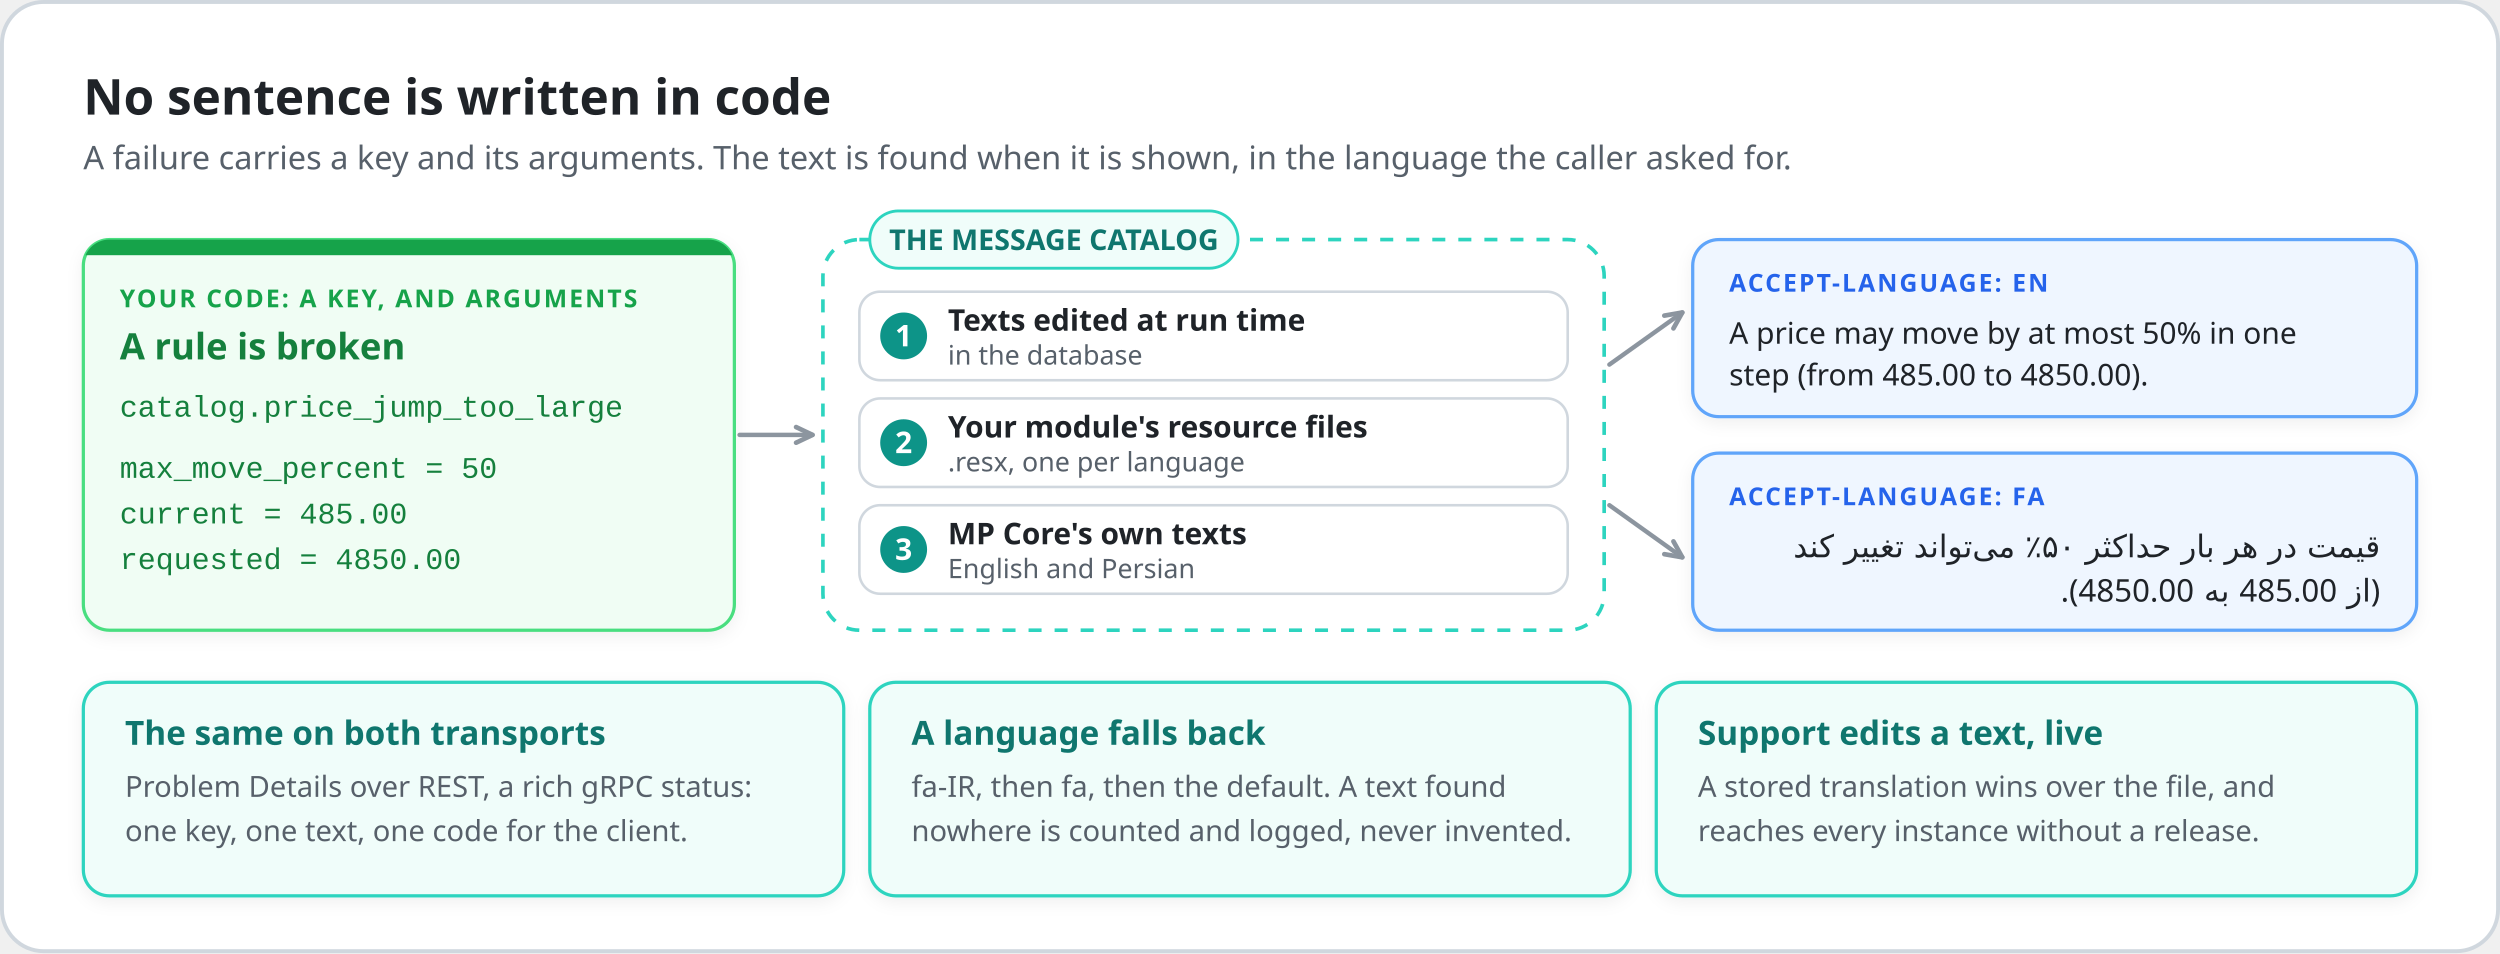
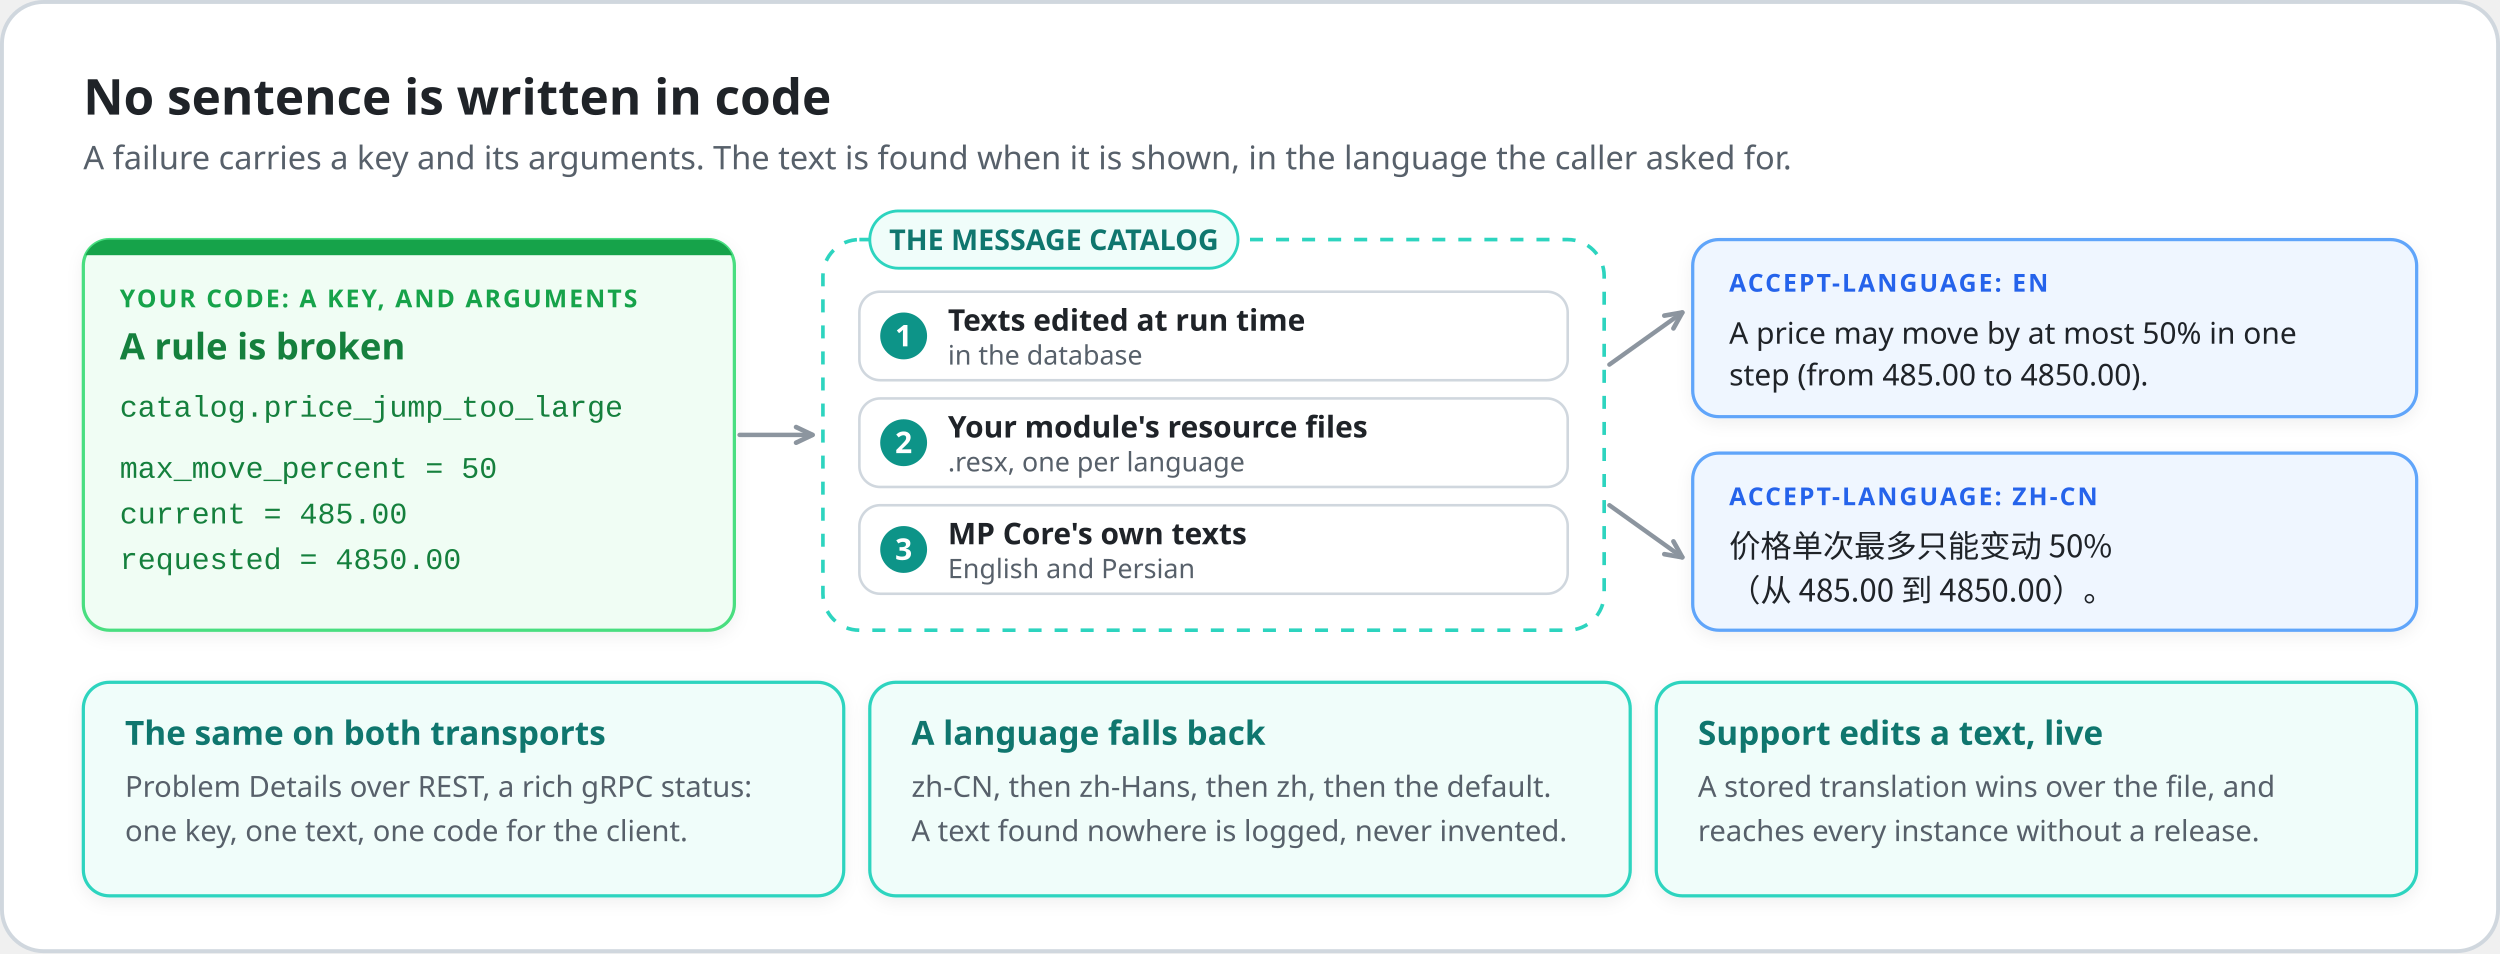
<svg xmlns="http://www.w3.org/2000/svg" viewBox="0 0 960 366" width="960" height="366" role="img" aria-label="Localization: a key and arguments become a text in the caller's language, from three sources">
  <defs>
    <filter id="shadow" x="-10%" y="-10%" width="120%" height="130%">
      <feDropShadow dx="0" dy="2" stdDeviation="3" flood-color="#1f2328" flood-opacity="0.06" />
    </filter>
  </defs>
  <rect x="0.75" y="0.75" width="958.5" height="364.5" rx="16" fill="#ffffff" stroke="#d0d7de" stroke-width="1.5" />
  <text x="32" y="44" font-family="-apple-system, BlinkMacSystemFont, 'Segoe UI', 'Noto Sans', Helvetica, Arial, sans-serif" font-size="19" font-weight="700" fill="#1f2328" text-anchor="start">No sentence is written in code</text>
  <text x="32" y="65" font-family="-apple-system, BlinkMacSystemFont, 'Segoe UI', 'Noto Sans', Helvetica, Arial, sans-serif" font-size="12.5" font-weight="400" fill="#57606a" text-anchor="start">A failure carries a key and its arguments. The text is found when it is shown, in the language the caller asked for.</text>
  <rect x="32" y="92" width="250" height="150" rx="10" fill="#f0fdf4" stroke="#4ade80" stroke-width="1.25" filter="url(#shadow)" />
  <clipPath id="clip3">
    <rect x="32" y="92" width="250" height="150" rx="10" />
  </clipPath>
  <rect x="32" y="92" width="250" height="6" fill="#16a34a" clip-path="url(#clip3)" />
  <text x="46" y="118" font-family="-apple-system, BlinkMacSystemFont, 'Segoe UI', 'Noto Sans', Helvetica, Arial, sans-serif" font-size="9.5" font-weight="700" fill="#16a34a" text-anchor="start" letter-spacing="0.8">YOUR CODE: A KEY, AND ARGUMENTS</text>
  <text x="46" y="138" font-family="-apple-system, BlinkMacSystemFont, 'Segoe UI', 'Noto Sans', Helvetica, Arial, sans-serif" font-size="14" font-weight="700" fill="#15803d" text-anchor="start">A rule is broken</text>
  <text x="46" y="160" font-family="ui-monospace, SFMono-Regular, 'SF Mono', Menlo, Consolas, 'Liberation Mono', monospace" font-size="11.5" font-weight="400" fill="#15803d" text-anchor="start">catalog.price_jump_too_large</text>
  <text x="46" y="183.5" font-family="ui-monospace, SFMono-Regular, 'SF Mono', Menlo, Consolas, 'Liberation Mono', monospace" font-size="11.5" font-weight="400" fill="#15803d" text-anchor="start">max_move_percent = 50</text>
  <text x="46" y="201.0" font-family="ui-monospace, SFMono-Regular, 'SF Mono', Menlo, Consolas, 'Liberation Mono', monospace" font-size="11.5" font-weight="400" fill="#15803d" text-anchor="start">current = 485.00</text>
  <text x="46" y="218.5" font-family="ui-monospace, SFMono-Regular, 'SF Mono', Menlo, Consolas, 'Liberation Mono', monospace" font-size="11.5" font-weight="400" fill="#15803d" text-anchor="start">requested = 4850.00</text>
  <path d="M 284 167 L 312 167" fill="none" stroke="#8c959f" stroke-width="1.7" stroke-linecap="round" stroke-linejoin="round" />
  <path d="M 305.7 170.0 L 312 167 L 305.7 164.0" fill="none" stroke="#8c959f" stroke-width="1.8" stroke-linecap="round" stroke-linejoin="round" />
  <rect x="316" y="92" width="300" height="150" rx="14" fill="none" stroke="#2dd4bf" stroke-width="1.4" stroke-dasharray="5 5" />
  <rect x="334" y="81" width="141.4" height="22" rx="6" fill="#ffffff" stroke="none" stroke-width="1.25" />
  <rect x="334" y="81" width="141.4" height="22" rx="11" fill="#f0fdfa" stroke="#2dd4bf" stroke-width="1.1" />
  <text x="404.7" y="96" font-family="-apple-system, BlinkMacSystemFont, 'Segoe UI', 'Noto Sans', Helvetica, Arial, sans-serif" font-size="11" font-weight="700" fill="#0f766e" text-anchor="middle">THE MESSAGE CATALOG</text>
  <rect x="330" y="112" width="272" height="34" rx="8" fill="#ffffff" stroke="#d0d7de" stroke-width="1" />
  <circle cx="347" cy="129" r="9" fill="#0d9488" />
  <text x="347" y="133" font-family="-apple-system, BlinkMacSystemFont, 'Segoe UI', 'Noto Sans', Helvetica, Arial, sans-serif" font-size="11.5" font-weight="700" fill="#ffffff" text-anchor="middle">1</text>
  <text x="364" y="127" font-family="-apple-system, BlinkMacSystemFont, 'Segoe UI', 'Noto Sans', Helvetica, Arial, sans-serif" font-size="11.5" font-weight="700" fill="#1f2328" text-anchor="start">Texts edited at run time</text>
  <text x="364" y="140" font-family="-apple-system, BlinkMacSystemFont, 'Segoe UI', 'Noto Sans', Helvetica, Arial, sans-serif" font-size="10.3" font-weight="400" fill="#57606a" text-anchor="start">in the database</text>
  <rect x="330" y="153" width="272" height="34" rx="8" fill="#ffffff" stroke="#d0d7de" stroke-width="1" />
  <circle cx="347" cy="170" r="9" fill="#0d9488" />
  <text x="347" y="174" font-family="-apple-system, BlinkMacSystemFont, 'Segoe UI', 'Noto Sans', Helvetica, Arial, sans-serif" font-size="11.5" font-weight="700" fill="#ffffff" text-anchor="middle">2</text>
  <text x="364" y="168" font-family="-apple-system, BlinkMacSystemFont, 'Segoe UI', 'Noto Sans', Helvetica, Arial, sans-serif" font-size="11.5" font-weight="700" fill="#1f2328" text-anchor="start">Your module's resource files</text>
  <text x="364" y="181" font-family="-apple-system, BlinkMacSystemFont, 'Segoe UI', 'Noto Sans', Helvetica, Arial, sans-serif" font-size="10.3" font-weight="400" fill="#57606a" text-anchor="start">.resx, one per language</text>
  <rect x="330" y="194" width="272" height="34" rx="8" fill="#ffffff" stroke="#d0d7de" stroke-width="1" />
  <circle cx="347" cy="211" r="9" fill="#0d9488" />
  <text x="347" y="215" font-family="-apple-system, BlinkMacSystemFont, 'Segoe UI', 'Noto Sans', Helvetica, Arial, sans-serif" font-size="11.5" font-weight="700" fill="#ffffff" text-anchor="middle">3</text>
  <text x="364" y="209" font-family="-apple-system, BlinkMacSystemFont, 'Segoe UI', 'Noto Sans', Helvetica, Arial, sans-serif" font-size="11.5" font-weight="700" fill="#1f2328" text-anchor="start">MP Core's own texts</text>
  <text x="364" y="222" font-family="-apple-system, BlinkMacSystemFont, 'Segoe UI', 'Noto Sans', Helvetica, Arial, sans-serif" font-size="10.3" font-weight="400" fill="#57606a" text-anchor="start">English and Persian</text>
  <path d="M 618 140 L 646 120" fill="none" stroke="#8c959f" stroke-width="1.7" stroke-linecap="round" stroke-linejoin="round" />
  <path d="M 642.6 126.1 L 646 120 L 639.1 121.2" fill="none" stroke="#8c959f" stroke-width="1.8" stroke-linecap="round" stroke-linejoin="round" />
  <path d="M 618 194 L 646 214" fill="none" stroke="#8c959f" stroke-width="1.7" stroke-linecap="round" stroke-linejoin="round" />
  <path d="M 639.1 212.8 L 646 214 L 642.6 207.9" fill="none" stroke="#8c959f" stroke-width="1.8" stroke-linecap="round" stroke-linejoin="round" />
  <rect x="650" y="92" width="278" height="68" rx="10" fill="#eff6ff" stroke="#60a5fa" stroke-width="1.25" filter="url(#shadow)" />
  <text x="664" y="112" font-family="-apple-system, BlinkMacSystemFont, 'Segoe UI', 'Noto Sans', Helvetica, Arial, sans-serif" font-size="9.5" font-weight="700" fill="#2563eb" text-anchor="start" letter-spacing="0.8">ACCEPT-LANGUAGE: EN</text>
  <text x="664" y="132" font-family="-apple-system, BlinkMacSystemFont, 'Segoe UI', 'Noto Sans', Helvetica, Arial, sans-serif" font-size="11.5" font-weight="400" fill="#1f2328" text-anchor="start">A price may move by at most 50% in one</text>
  <text x="664" y="148" font-family="-apple-system, BlinkMacSystemFont, 'Segoe UI', 'Noto Sans', Helvetica, Arial, sans-serif" font-size="11.5" font-weight="400" fill="#1f2328" text-anchor="start">step (from 485.00 to 4850.00).</text>
  <rect x="650" y="174" width="278" height="68" rx="10" fill="#eff6ff" stroke="#60a5fa" stroke-width="1.25" filter="url(#shadow)" />
-   <text x="664" y="194" font-family="-apple-system, BlinkMacSystemFont, 'Segoe UI', 'Noto Sans', Helvetica, Arial, sans-serif" font-size="9.5" font-weight="700" fill="#2563eb" text-anchor="start" letter-spacing="0.8">ACCEPT-LANGUAGE: FA</text>
-   <text x="914" y="214" font-family="Vazirmatn, Tahoma, 'Segoe UI', 'Geeza Pro', sans-serif" font-size="12" fill="#1f2328" text-anchor="start" direction="rtl">قیمت در هر بار حداکثر ۵۰٪ می‌تواند تغییر کند</text>
-   <text x="914" y="231" font-family="Vazirmatn, Tahoma, 'Segoe UI', 'Geeza Pro', sans-serif" font-size="12" fill="#1f2328" text-anchor="start" direction="rtl">(از 485.00 به 4850.00).</text>
+   <text x="664" y="194" font-family="-apple-system, BlinkMacSystemFont, 'Segoe UI', 'Noto Sans', Helvetica, Arial, sans-serif" font-size="9.5" font-weight="700" fill="#2563eb" text-anchor="start" letter-spacing="0.8">ACCEPT-LANGUAGE: ZH-CN</text>
+   <text x="664" y="214" font-family="'PingFang SC', 'Microsoft YaHei', 'Noto Sans CJK SC', 'Source Han Sans SC', sans-serif" font-size="12" fill="#1f2328">价格单次最多只能变动 50%</text>
+   <text x="664" y="231" font-family="'PingFang SC', 'Microsoft YaHei', 'Noto Sans CJK SC', 'Source Han Sans SC', sans-serif" font-size="12" fill="#1f2328">（从 485.00 到 4850.00）。</text>
  <rect x="32" y="262" width="292" height="82" rx="10" fill="#f0fdfa" stroke="#2dd4bf" stroke-width="1.25" filter="url(#shadow)" />
  <text x="48" y="286" font-family="-apple-system, BlinkMacSystemFont, 'Segoe UI', 'Noto Sans', Helvetica, Arial, sans-serif" font-size="12.8" font-weight="700" fill="#0f766e" text-anchor="start">The same on both transports</text>
  <text x="48" y="306" font-family="-apple-system, BlinkMacSystemFont, 'Segoe UI', 'Noto Sans', Helvetica, Arial, sans-serif" font-size="11.2" font-weight="400" fill="#57606a" text-anchor="start">Problem Details over REST, a rich gRPC status:</text>
  <text x="48" y="323" font-family="-apple-system, BlinkMacSystemFont, 'Segoe UI', 'Noto Sans', Helvetica, Arial, sans-serif" font-size="11.2" font-weight="400" fill="#57606a" text-anchor="start">one key, one text, one code for the client.</text>
  <rect x="334" y="262" width="292" height="82" rx="10" fill="#f0fdfa" stroke="#2dd4bf" stroke-width="1.25" filter="url(#shadow)" />
  <text x="350" y="286" font-family="-apple-system, BlinkMacSystemFont, 'Segoe UI', 'Noto Sans', Helvetica, Arial, sans-serif" font-size="12.8" font-weight="700" fill="#0f766e" text-anchor="start">A language falls back</text>
-   <text x="350" y="306" font-family="-apple-system, BlinkMacSystemFont, 'Segoe UI', 'Noto Sans', Helvetica, Arial, sans-serif" font-size="11.2" font-weight="400" fill="#57606a" text-anchor="start">fa-IR, then fa, then the default. A text found</text>
-   <text x="350" y="323" font-family="-apple-system, BlinkMacSystemFont, 'Segoe UI', 'Noto Sans', Helvetica, Arial, sans-serif" font-size="11.2" font-weight="400" fill="#57606a" text-anchor="start">nowhere is counted and logged, never invented.</text>
+   <text x="350" y="306" font-family="-apple-system, BlinkMacSystemFont, 'Segoe UI', 'Noto Sans', Helvetica, Arial, sans-serif" font-size="11.2" font-weight="400" fill="#57606a" text-anchor="start">zh-CN, then zh-Hans, then zh, then the default.</text>
+   <text x="350" y="323" font-family="-apple-system, BlinkMacSystemFont, 'Segoe UI', 'Noto Sans', Helvetica, Arial, sans-serif" font-size="11.2" font-weight="400" fill="#57606a" text-anchor="start">A text found nowhere is logged, never invented.</text>
  <rect x="636" y="262" width="292" height="82" rx="10" fill="#f0fdfa" stroke="#2dd4bf" stroke-width="1.25" filter="url(#shadow)" />
  <text x="652" y="286" font-family="-apple-system, BlinkMacSystemFont, 'Segoe UI', 'Noto Sans', Helvetica, Arial, sans-serif" font-size="12.8" font-weight="700" fill="#0f766e" text-anchor="start">Support edits a text, live</text>
  <text x="652" y="306" font-family="-apple-system, BlinkMacSystemFont, 'Segoe UI', 'Noto Sans', Helvetica, Arial, sans-serif" font-size="11.2" font-weight="400" fill="#57606a" text-anchor="start">A stored translation wins over the file, and</text>
  <text x="652" y="323" font-family="-apple-system, BlinkMacSystemFont, 'Segoe UI', 'Noto Sans', Helvetica, Arial, sans-serif" font-size="11.2" font-weight="400" fill="#57606a" text-anchor="start">reaches every instance without a release.</text>
</svg>
